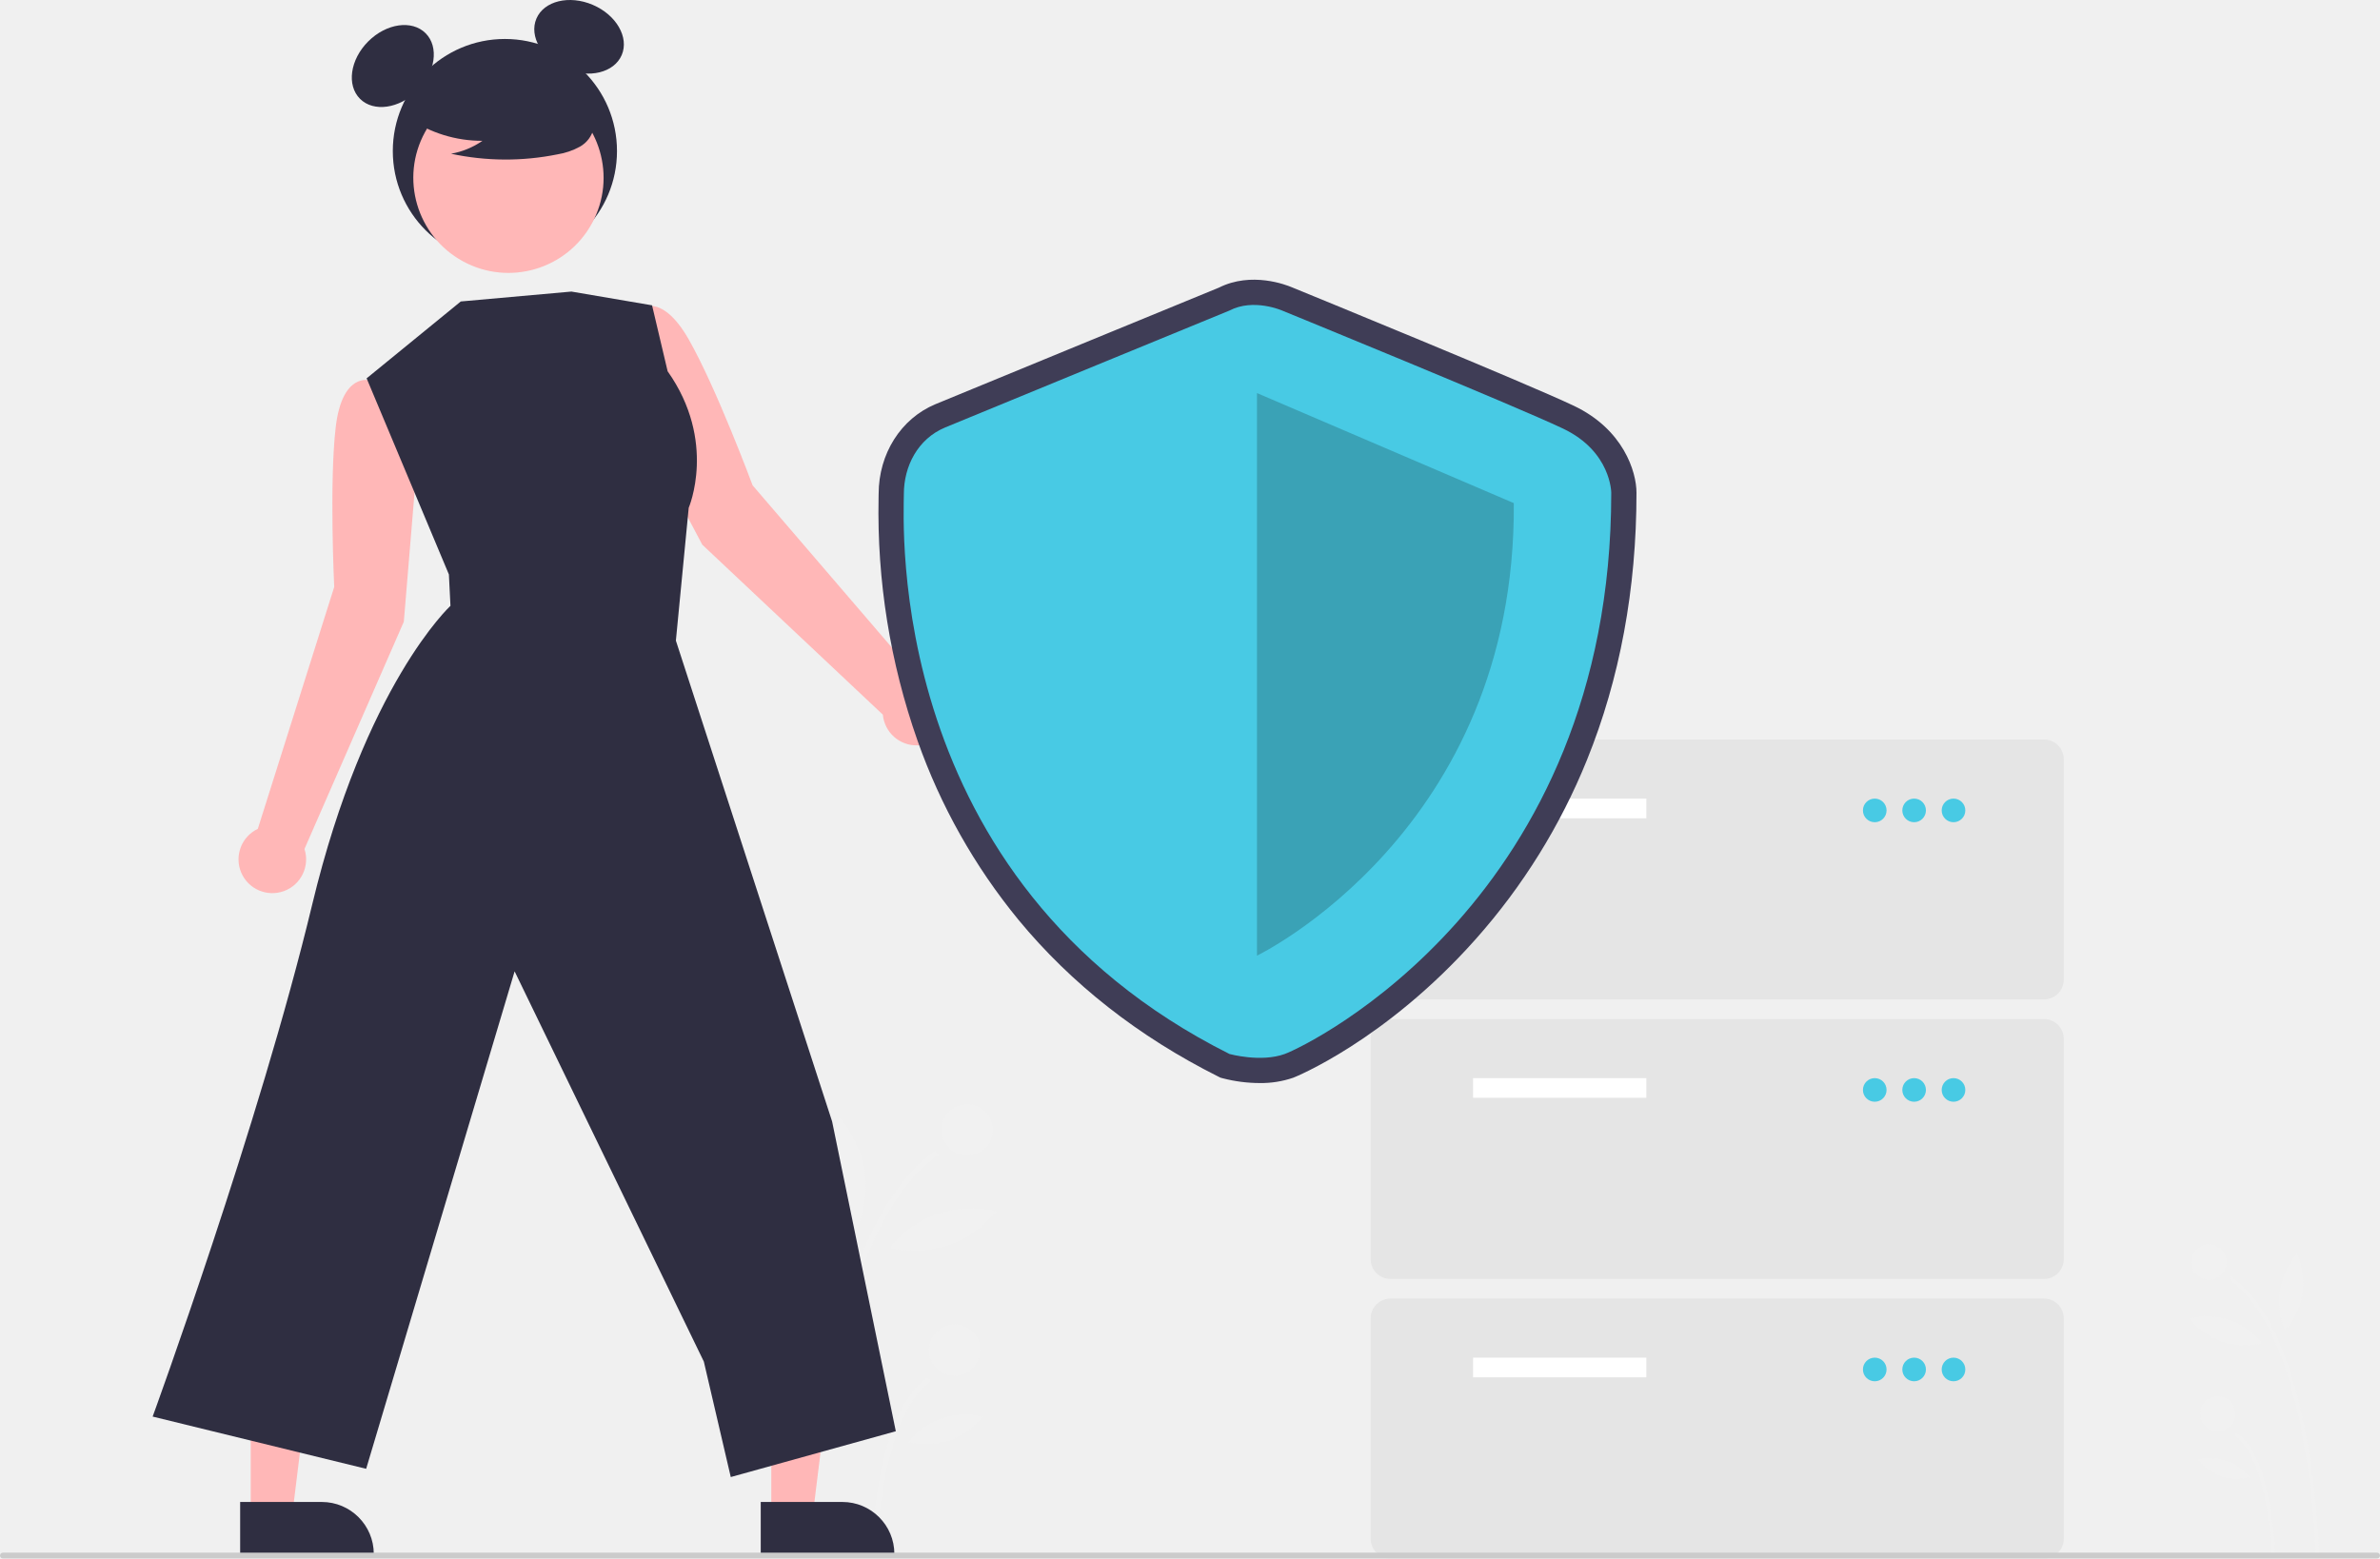
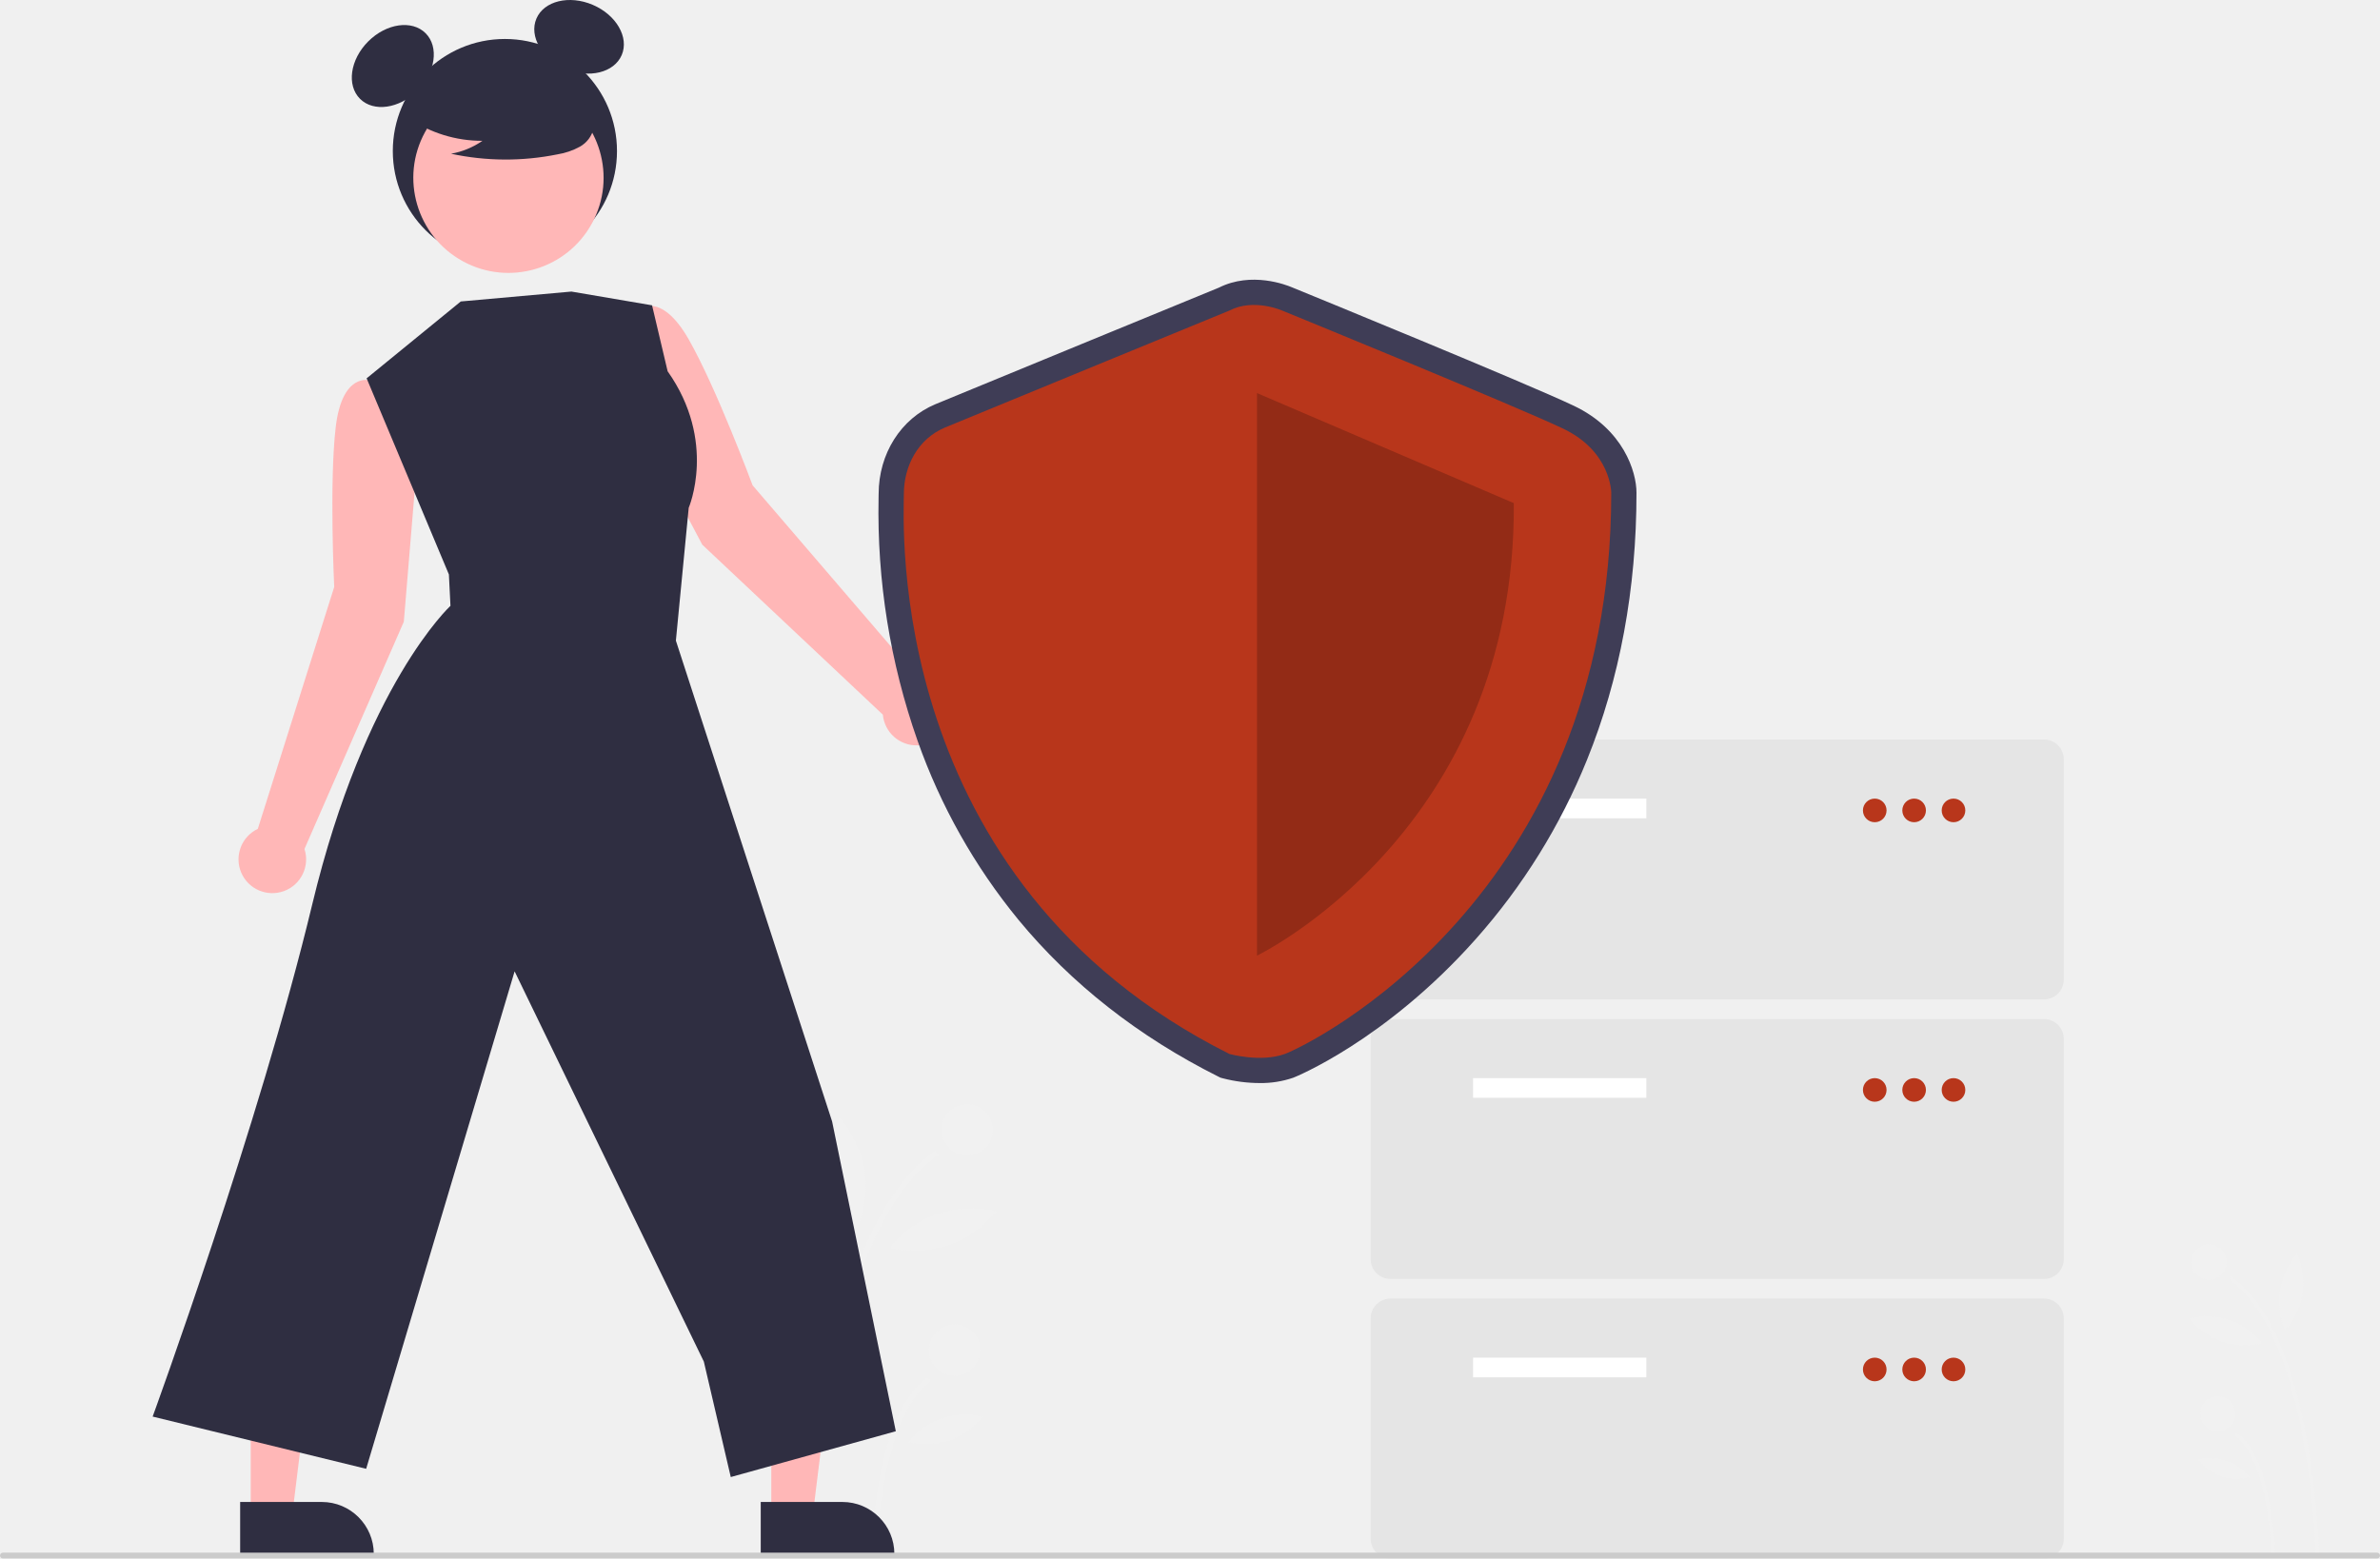
<svg xmlns="http://www.w3.org/2000/svg" data-name="Layer 1" width="826" height="541" viewBox="0 0 826 541">
  <path d="M990.637,719.305l1.225-.024a284.08,284.08,0,0,0-4.348-40.598c-5.297-28.713-14.105-47.57-26.179-56.047l-.703,1.002C988.837,643.441,990.623,718.548,990.637,719.305Z" transform="translate(-187 -179.5)" fill="#f1f1f1" />
  <path d="M975.326,719.012l1.225-.024c-.026-1.357-.792-33.326-13.378-42.163l-.703,1.002C974.548,686.308,975.32,718.686,975.326,719.012Z" transform="translate(-187 -179.5)" fill="#f1f1f1" />
  <circle cx="766.664" cy="438.125" r="6.125" fill="#f1f1f1" />
  <circle cx="769.697" cy="490.796" r="6.125" fill="#f1f1f1" />
  <path d="M978.181,627.421a27.205,27.205,0,0,0,1.849,13.928,24.793,24.793,0,0,0,4.168-26.624A27.205,27.205,0,0,0,978.181,627.421Z" transform="translate(-187 -179.5)" fill="#f1f1f1" />
  <path d="M958.161,645.276a27.205,27.205,0,0,0,14.037.606,24.793,24.793,0,0,0-25.49-8.743A27.205,27.205,0,0,0,958.161,645.276Z" transform="translate(-187 -179.5)" fill="#f1f1f1" />
  <path d="M957.935,691.922a19.069,19.069,0,0,0,9.839.425,17.378,17.378,0,0,0-17.867-6.128A19.068,19.068,0,0,0,957.935,691.922Z" transform="translate(-187 -179.5)" fill="#f1f1f1" />
  <path d="M469.026,719.305l-1.778-.035a412.331,412.331,0,0,1,6.311-58.927c7.688-41.675,20.472-69.046,37.997-81.351l1.021,1.455C471.639,609.191,469.047,718.207,469.026,719.305Z" transform="translate(-187 -179.5)" fill="#f1f1f1" />
  <path d="M491.25,718.88l-1.778-.035c.038-1.969,1.149-48.372,19.417-61.198l1.021,1.455C492.379,671.41,491.259,718.407,491.25,718.88Z" transform="translate(-187 -179.5)" fill="#f1f1f1" />
  <circle cx="335.692" cy="392.219" r="8.89" fill="#f1f1f1" />
  <circle cx="331.29" cy="468.67" r="8.89" fill="#f1f1f1" />
  <path d="M487.106,585.938a39.487,39.487,0,0,1-2.684,20.216,35.986,35.986,0,0,1-6.05-38.644A39.487,39.487,0,0,1,487.106,585.938Z" transform="translate(-187 -179.5)" fill="#f1f1f1" />
  <path d="M516.164,611.855a39.487,39.487,0,0,1-20.374.88,35.986,35.986,0,0,1,36.998-12.691A39.487,39.487,0,0,1,516.164,611.855Z" transform="translate(-187 -179.5)" fill="#f1f1f1" />
  <path d="M516.492,679.559a27.678,27.678,0,0,1-14.281.617,25.223,25.223,0,0,1,25.933-8.895A27.677,27.677,0,0,1,516.492,679.559Z" transform="translate(-187 -179.5)" fill="#f1f1f1" />
  <path d="M331.679,340.734l-4.277-26.168L315.324,311.546s-9.586-2.952-11.826,16.355c-2.24,19.308-.504,55.356-.504,55.356l-26.517,83.971a11.729,11.729,0,1,0,16.194,6.985l34.478-78.878Z" transform="translate(-187 -179.5)" fill="#ffb7b7" />
  <path d="M405.122,320.141l-6.341-25.746,9.922-7.519s7.656-6.479,17.298,10.398c9.641,16.877,22.198,50.713,22.198,50.713l57.357,66.816a11.729,11.729,0,1,1-12.151,12.782L430.726,368.579Z" transform="translate(-187 -179.5)" fill="#ffb7b7" />
  <polygon points="267.689 526.093 282.072 526.092 288.915 470.614 267.686 470.615 267.689 526.093" fill="#ffb7b7" />
  <path d="M451.02,700.897l28.326-.001h.001a18.052,18.052,0,0,1,18.051,18.051v.587l-46.378.002Z" transform="translate(-187 -179.5)" fill="#2f2e41" />
  <polygon points="87.016 526.093 101.399 526.092 108.242 470.614 87.013 470.615 87.016 526.093" fill="#ffb7b7" />
  <path d="M270.347,700.897l28.326-.001h.001a18.052,18.052,0,0,1,18.051,18.051v.587l-46.378.002Z" transform="translate(-187 -179.5)" fill="#2f2e41" />
  <circle cx="175.23" cy="52.431" r="38.902" fill="#2f2e41" />
  <ellipse cx="323.328" cy="202.419" rx="16.097" ry="12.073" transform="translate(-235.4315 108.4149) rotate(-45)" fill="#2f2e41" />
  <ellipse cx="387.973" cy="192.279" rx="12.073" ry="16.097" transform="translate(-128.2553 294.0317) rotate(-66.86956)" fill="#2f2e41" />
  <circle cx="363.464" cy="241.218" r="33.016" transform="translate(-209.5328 264.9384) rotate(-61.33682)" fill="#ffb7b7" />
  <path d="M328.772,220.451a44.904,44.904,0,0,0,25.662,7.931,27.517,27.517,0,0,1-10.906,4.487,90.545,90.545,0,0,0,36.985.208,23.937,23.937,0,0,0,7.742-2.659,9.798,9.798,0,0,0,4.779-6.391c.811-4.636-2.801-8.847-6.554-11.685a48.348,48.348,0,0,0-40.628-8.119c-4.538,1.173-9.085,3.155-12.033,6.8s-3.821,9.264-1.012,13.017Z" transform="translate(-187 -179.5)" fill="#2f2e41" />
  <path d="M346.918,284.151l-32.678,26.687,28.552,68.079.545,10.893s-29.64,27.328-47.979,103.668-55.38,177.778-55.38,177.778l74.101,18.128,51.521-172.69,65.677,135.48,9.343,40.072,57.28-15.901L475.792,568.808,421.572,401.886l4.452-46.114s9.922-23.017-7.315-47.386l-5.406-22.898L385.317,280.717Z" transform="translate(-187 -179.5)" fill="#2f2e41" />
  <path d="M896.415,526.429H669.543a6.841,6.841,0,0,1-6.833-6.833v-76.535a6.841,6.841,0,0,1,6.833-6.833h226.871a6.841,6.841,0,0,1,6.833,6.833v76.535A6.841,6.841,0,0,1,896.415,526.429Z" transform="translate(-187 -179.5)" fill="#e5e5e5" />
  <rect x="511.244" y="277.228" width="60.135" height="6.833" fill="#fff" />
-   <circle cx="650.647" cy="281.328" r="4.1" fill="#48cae4" />
-   <circle cx="664.314" cy="281.328" r="4.1" fill="#48cae4" />
-   <circle cx="677.981" cy="281.328" r="4.1" fill="#48cae4" />
+   <circle cx="650.647" cy="281.328" r="4.1" fill="#b8361b" />
+   <circle cx="664.314" cy="281.328" r="4.1" fill="#b8361b" />
+   <circle cx="677.981" cy="281.328" r="4.1" fill="#b8361b" />
  <path d="M896.415,623.465H669.543a6.841,6.841,0,0,1-6.833-6.833v-76.535a6.841,6.841,0,0,1,6.833-6.833h226.871a6.841,6.841,0,0,1,6.833,6.833v76.535A6.841,6.841,0,0,1,896.415,623.465Z" transform="translate(-187 -179.5)" fill="#e5e5e5" />
  <rect x="511.244" y="374.263" width="60.135" height="6.833" fill="#fff" />
-   <circle cx="650.647" cy="378.363" r="4.1" fill="#48cae4" />
-   <circle cx="664.314" cy="378.363" r="4.1" fill="#48cae4" />
-   <circle cx="677.981" cy="378.363" r="4.1" fill="#48cae4" />
+   <circle cx="650.647" cy="378.363" r="4.1" fill="#b8361b" />
+   <circle cx="664.314" cy="378.363" r="4.1" fill="#b8361b" />
+   <circle cx="677.981" cy="378.363" r="4.1" fill="#b8361b" />
  <path d="M896.415,720.5H669.543a6.841,6.841,0,0,1-6.833-6.833v-76.535a6.841,6.841,0,0,1,6.833-6.833h226.871a6.841,6.841,0,0,1,6.833,6.833v76.535A6.841,6.841,0,0,1,896.415,720.5Z" transform="translate(-187 -179.5)" fill="#e5e5e5" />
  <rect x="511.244" y="471.299" width="60.135" height="6.833" fill="#fff" />
-   <circle cx="650.647" cy="475.399" r="4.1" fill="#48cae4" />
-   <circle cx="664.314" cy="475.399" r="4.1" fill="#48cae4" />
-   <circle cx="677.981" cy="475.399" r="4.1" fill="#48cae4" />
+   <circle cx="650.647" cy="475.399" r="4.1" fill="#b8361b" />
+   <circle cx="664.314" cy="475.399" r="4.1" fill="#b8361b" />
+   <circle cx="677.981" cy="475.399" r="4.1" fill="#b8361b" />
  <path d="M624.17,555.475a51.658,51.658,0,0,1-12.806-1.657l-.824-.228-.765-.383c-27.647-13.862-50.972-32.171-69.326-54.421A206.016,206.016,0,0,1,505.445,436.631a239.231,239.231,0,0,1-13.528-84.274c.012-.602.022-1.067.022-1.387,0-13.939,7.737-26.17,19.712-31.159,9.165-3.819,92.375-37.996,98.387-40.466,11.322-5.673,23.402-.938,25.335-.11,4.336,1.773,81.259,33.235,97.881,41.15,17.132,8.158,21.703,22.813,21.703,30.187,0,33.382-5.781,64.579-17.183,92.727a214.708,214.708,0,0,1-38.585,62.184c-31.498,35.446-63.004,48.012-63.309,48.123A34.427,34.427,0,0,1,624.17,555.475ZM616.76,537.122c2.732.612,9.02,1.531,13.119.036,5.207-1.899,31.578-15.574,56.22-43.305,34.047-38.315,51.323-86.48,51.348-143.157-.061-1.148-.876-9.338-11.722-14.502-16.301-7.762-96.255-40.456-97.061-40.785l-.221-.094c-1.676-.702-7.008-2.181-10.684-.255l-.736.343c-.891.366-89.22,36.644-98.64,40.57-6.59,2.746-8.938,9.548-8.938,14.998,0,.398-.01.978-.025,1.726C508.669,391.478,517.643,486.905,616.76,537.122Z" transform="translate(-187 -179.5)" fill="#3f3d56" />
-   <path d="M613.698,287.305s-89.131,36.608-98.681,40.587-14.325,13.529-14.325,23.079S493.53,485.132,613.698,545.382c0,0,10.906,3.018,19.181,0s113.322-53.95,113.322-194.809c0,0,0-14.325-16.712-22.283S631.977,287.305,631.977,287.305,622.054,282.928,613.698,287.305Z" transform="translate(-187 -179.5)" fill="#48cae4" />
+   <path d="M613.698,287.305s-89.131,36.608-98.681,40.587-14.325,13.529-14.325,23.079S493.53,485.132,613.698,545.382c0,0,10.906,3.018,19.181,0s113.322-53.95,113.322-194.809c0,0,0-14.325-16.712-22.283S631.977,287.305,631.977,287.305,622.054,282.928,613.698,287.305Z" transform="translate(-187 -179.5)" fill="#b8361b" />
  <path d="M623.248,315.954V511.243s89.927-43.287,89.131-157.089Z" transform="translate(-187 -179.5)" opacity="0.2" />
  <path d="M1012,720.5H188a1,1,0,0,1,0-2h824a1,1,0,0,1,0,2Z" transform="translate(-187 -179.5)" fill="#cbcbcb" />
</svg>
